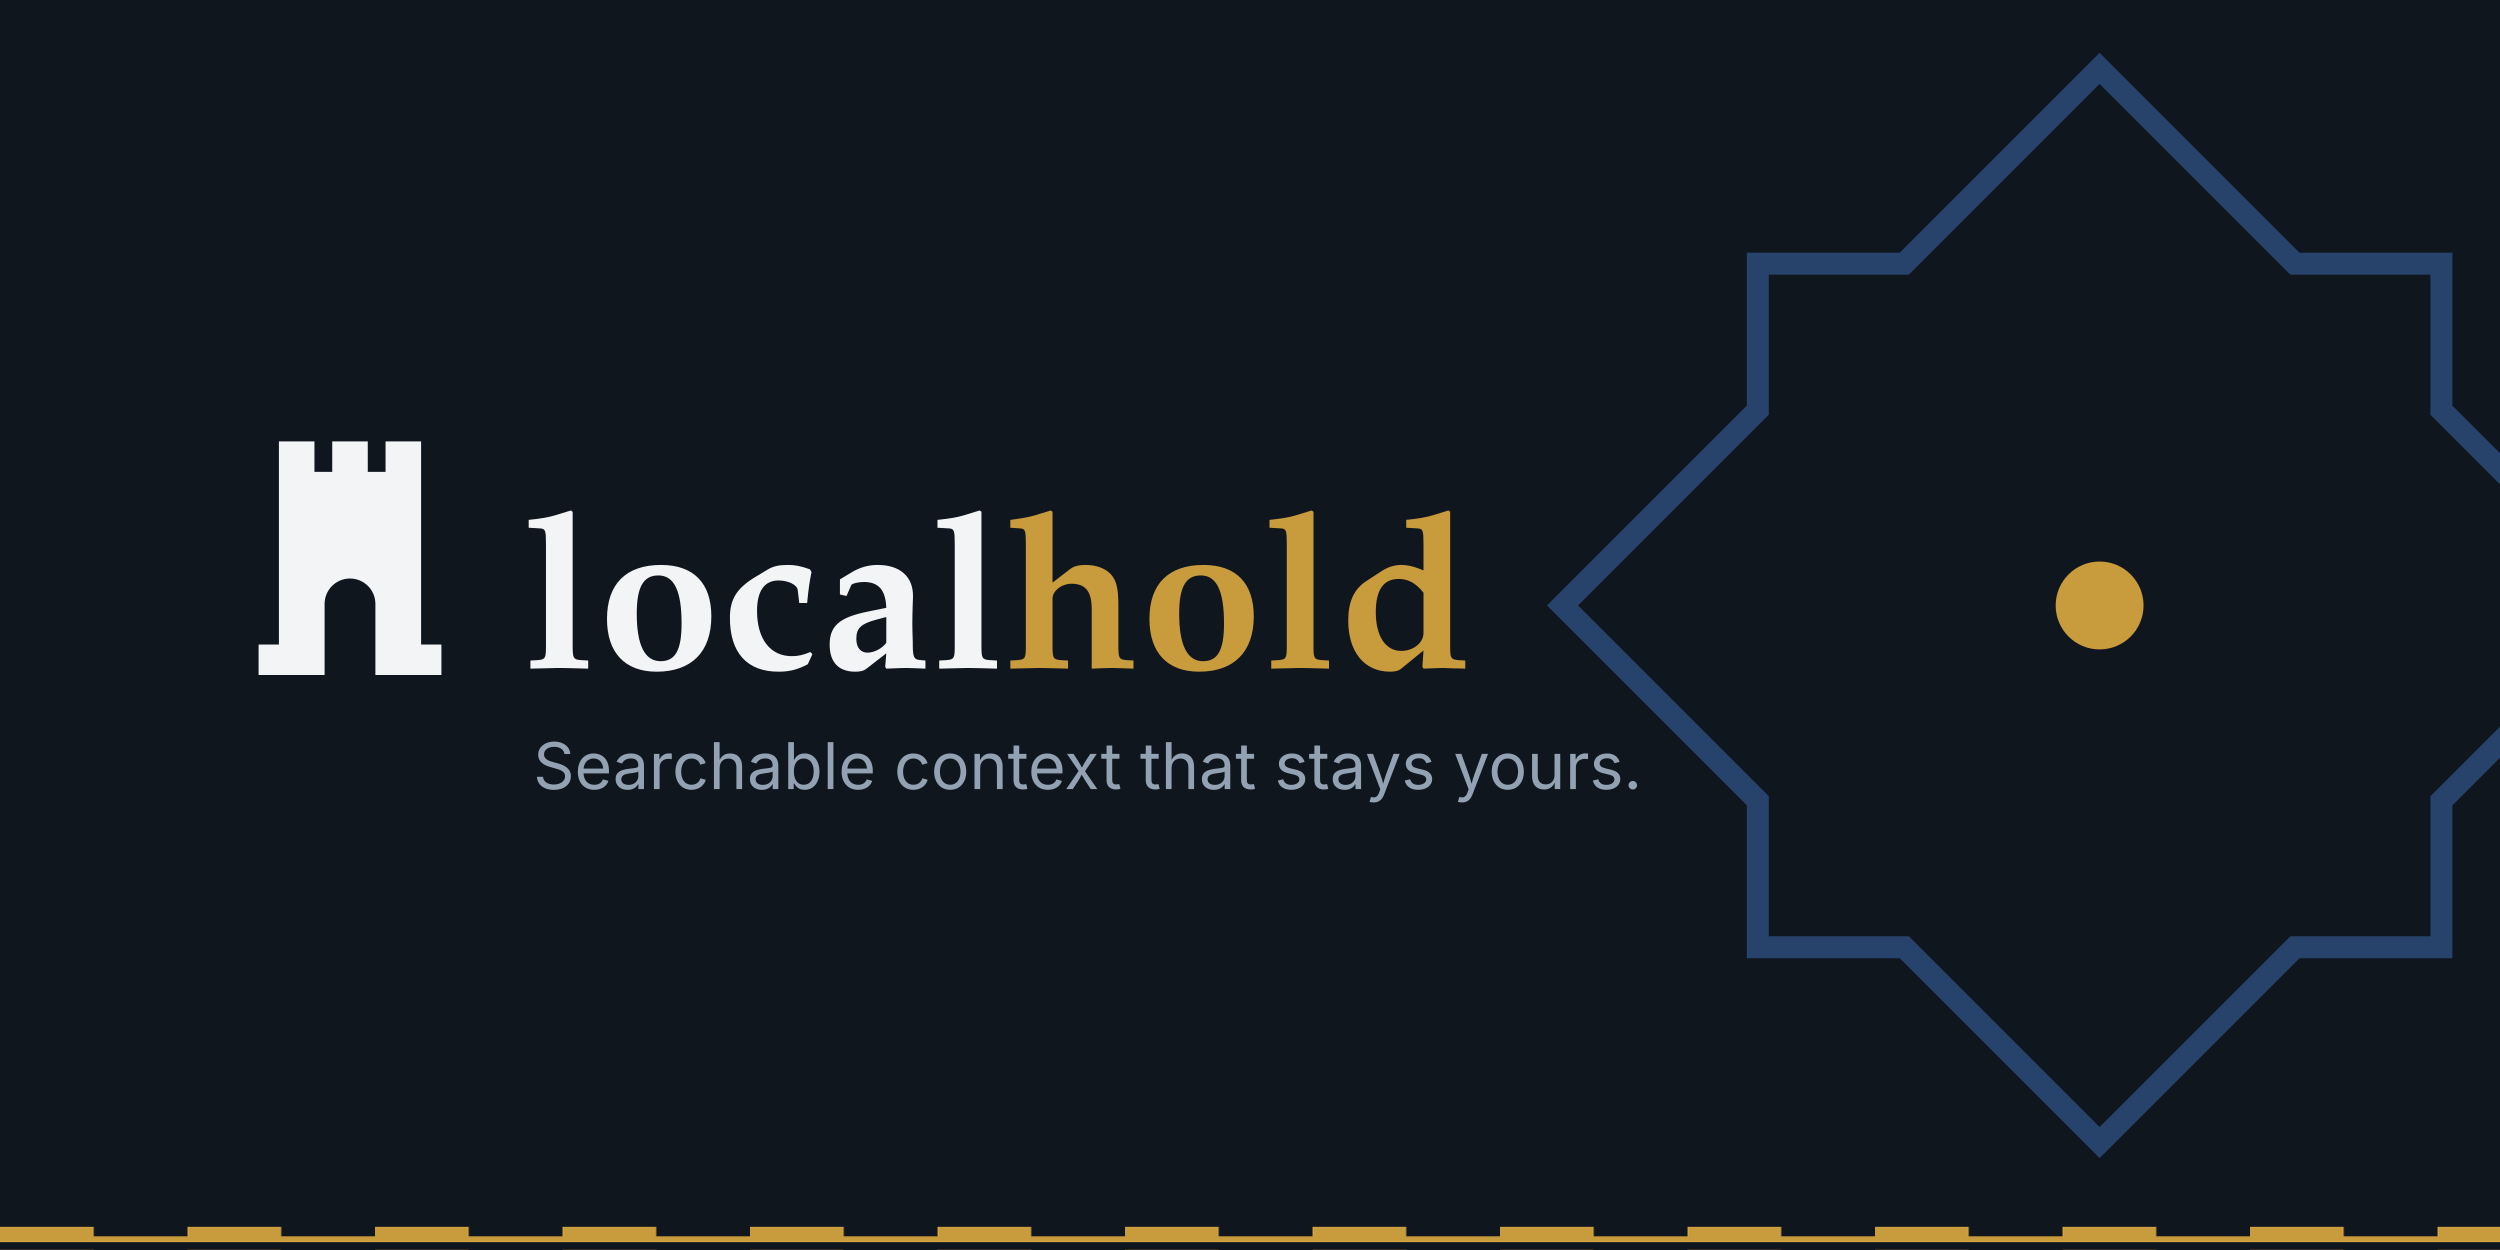
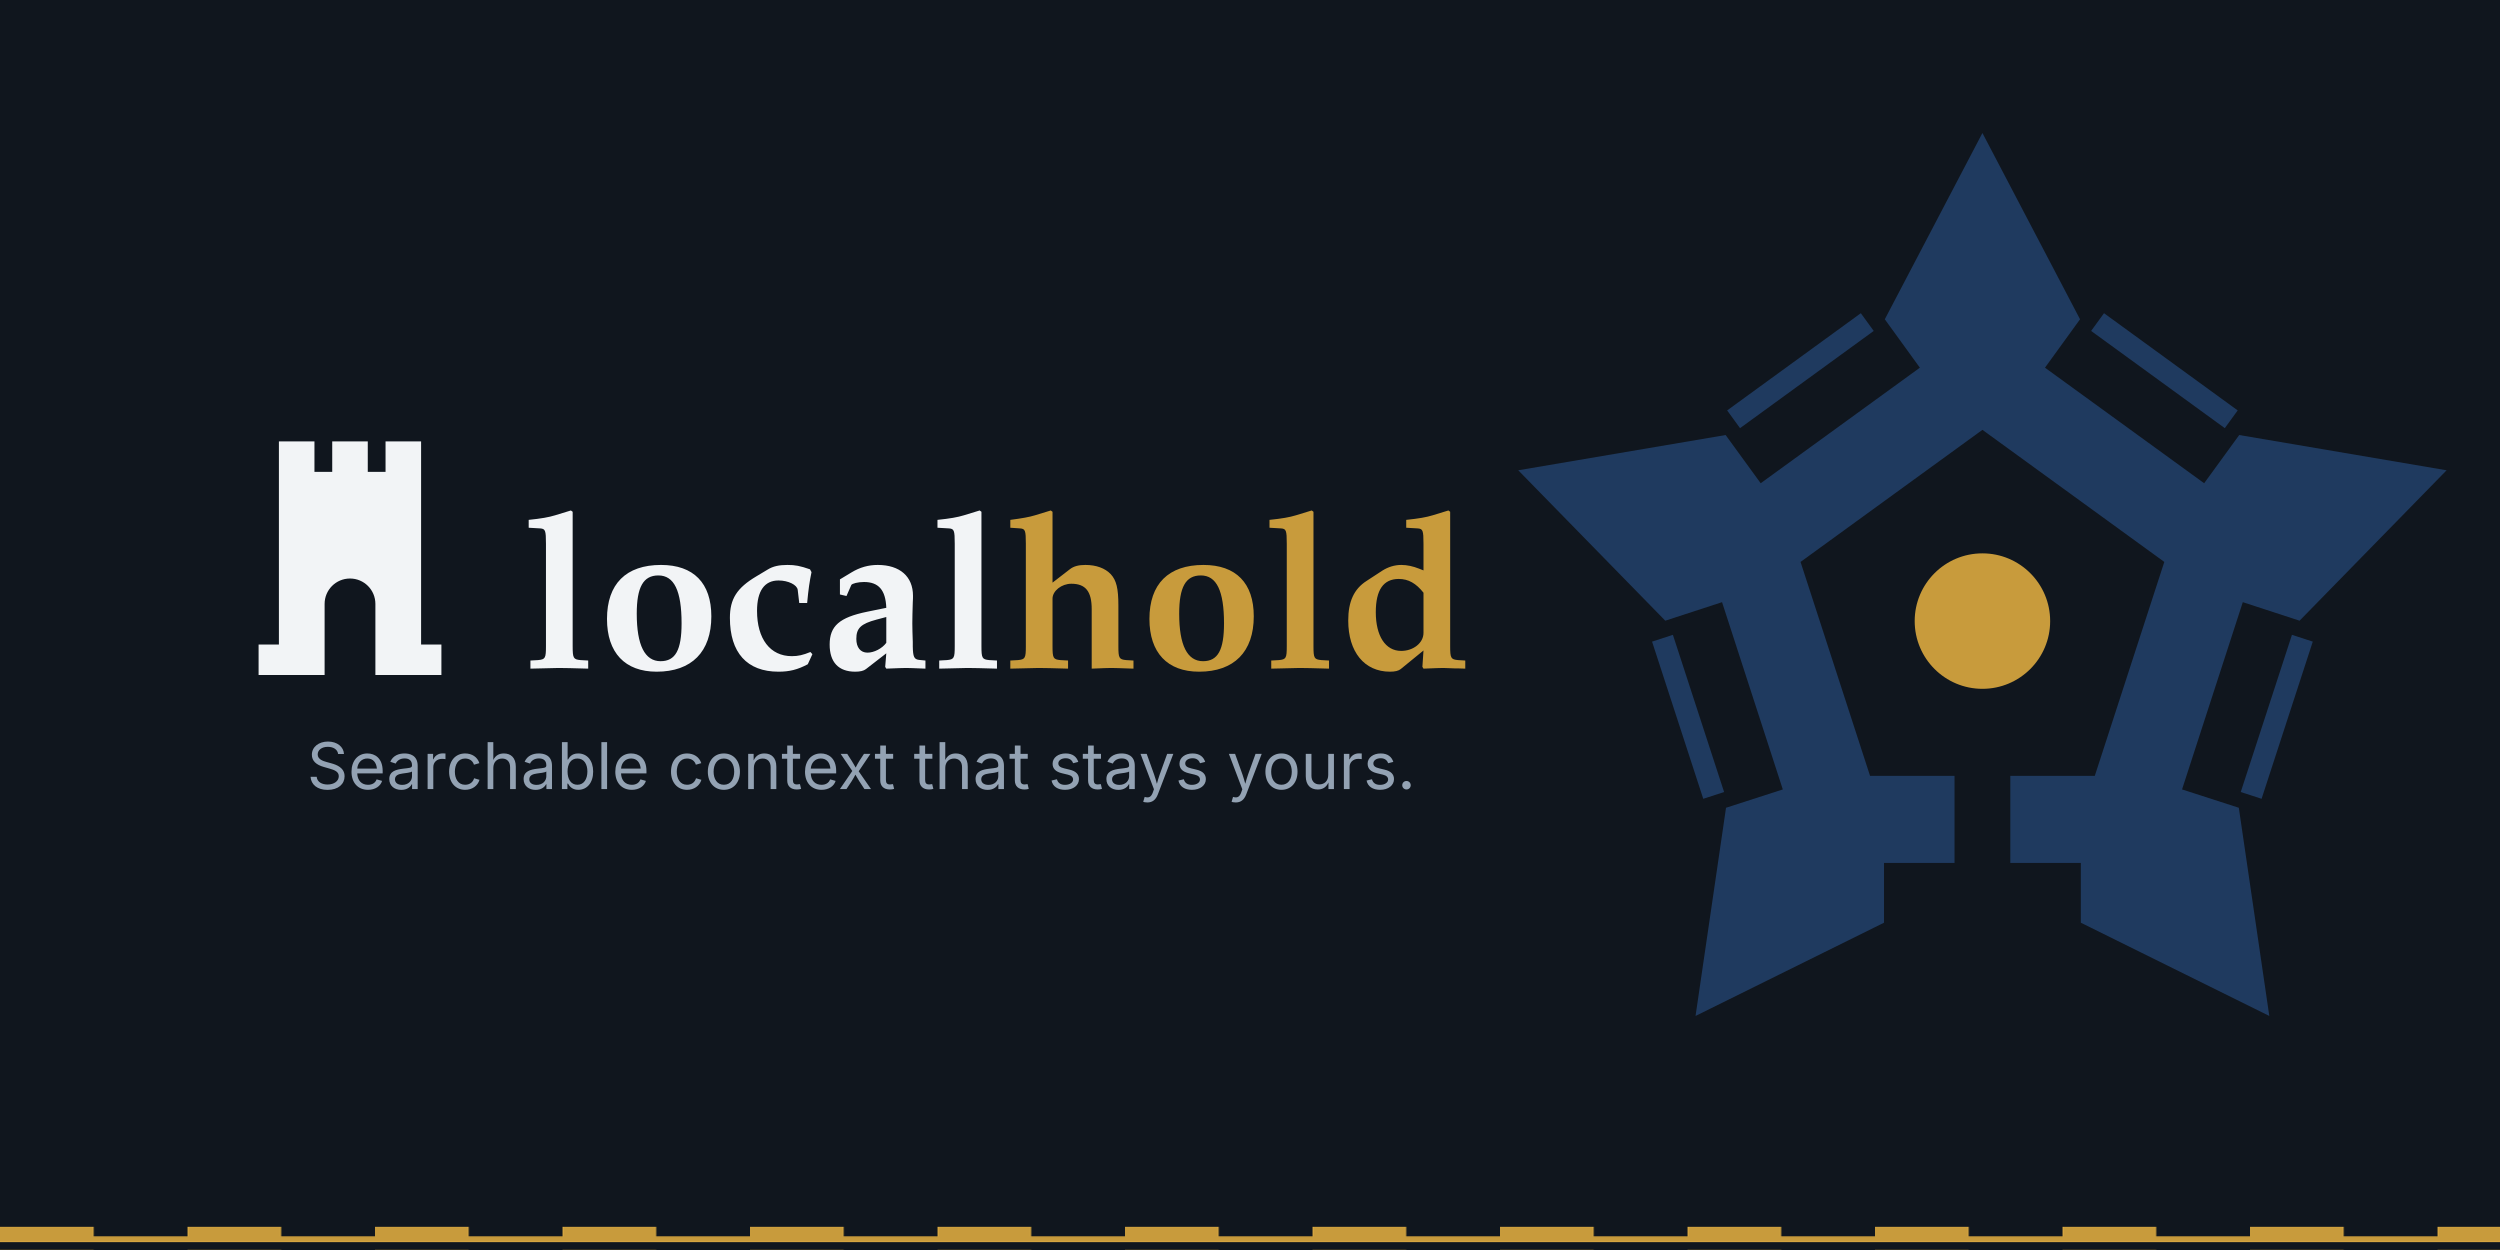
<svg xmlns="http://www.w3.org/2000/svg" viewBox="0 0 1280 640" role="img" aria-label="LocalHold — searchable context that stays yours">
  <defs>
    <pattern id="crenel" width="96" height="12" patternUnits="userSpaceOnUse">
      <path d="M0 12 L0 4 L48 4 L48 12 Z" fill="#C89B3C" />
      <rect y="9" width="96" height="3" fill="#C89B3C" />
    </pattern>
    <clipPath id="frame">
      <rect width="1280" height="640" />
    </clipPath>
  </defs>
  <g clip-path="url(#frame)">
    <rect width="1280" height="640" fill="#10161E" />
-     <g transform="translate(1075 310) scale(12.5) translate(-32 -32)">
-       <path fill="none" stroke="#27436B" stroke-width="0.9" d="         M32 10 L40 18 L46 18 L46 24 L54 32 L46 40 L46 46 L40 46 L32 54         L24 46 L18 46 L18 40 L10 32 L18 24 L18 18 L24 18 Z" />
-       <circle fill="#C89B3C" cx="32" cy="32" r="1.8" />
+     <g transform="translate(1015 318) scale(10.2) translate(-32 -32)">
+       <path fill="#1F3A5F" fill-rule="evenodd" d="         M35.14 19.28 L36.90 16.85 L32.00 7.50 L27.10 16.85 L28.86 19.28 L20.87 25.08         L19.11 22.66 L8.70 24.43 L16.08 31.98 L18.93 31.05 L21.98 40.45 L19.13 41.37         L17.60 51.82 L27.06 47.14 L27.06 44.14 L36.94 44.14 L36.94 47.14 L46.40 51.82         L44.87 41.37 L42.02 40.45 L45.07 31.05 L47.92 31.98 L55.30 24.43 L44.89 22.66         L43.13 25.08 Z         M32.00 22.40 L22.87 29.03 L26.36 39.77 L30.60 39.77 L30.60 44.14 L33.40 44.14         L33.40 39.77 L37.64 39.77 L41.13 29.03 Z" />
+       <path fill="none" stroke="#1F3A5F" stroke-width="1.1" stroke-linejoin="miter" d="         M26.22 16.99 L19.51 21.87 M15.94 32.86 L18.51 40.75         M45.49 40.75 L48.06 32.86 M44.49 21.87 L37.78 16.99" />
+       <circle fill="#C89B3C" cx="32" cy="32" r="3.4" />
    </g>
    <g transform="translate(96 200) scale(2.6)">
      <path fill="#F2F4F6" fill-rule="evenodd" d="         M14 56 L14 50 L18 50 L18 10 L25 10 L25 16 L28.5 16 L28.5 10 L35.5 10 L35.5 16         L39 16 L39 10 L46 10 L46 50 L50 50 L50 56 Z         M27 56 L27 42 A5 5 0 0 1 37 42 L37 56 Z" />
    </g>
    <text x="268" y="342" font-family="Iowan Old Style, Palatino Linotype, Palatino, Book Antiqua, Georgia, serif" font-size="112" font-weight="600" letter-spacing="1" fill="#F2F4F6">local<tspan fill="#C89B3C">hold</tspan>
    </text>
-     <text x="273" y="404" font-family="-apple-system, Segoe UI, system-ui, sans-serif" font-size="33" fill="#93A2B3">Searchable context that stays yours.</text>
+     <text x="441" y="404" text-anchor="middle" font-family="-apple-system, Segoe UI, system-ui, sans-serif" font-size="33" fill="#93A2B3">Searchable context that stays yours.</text>
    <rect x="0" y="628" width="1280" height="12" fill="url(#crenel)" />
  </g>
</svg>
